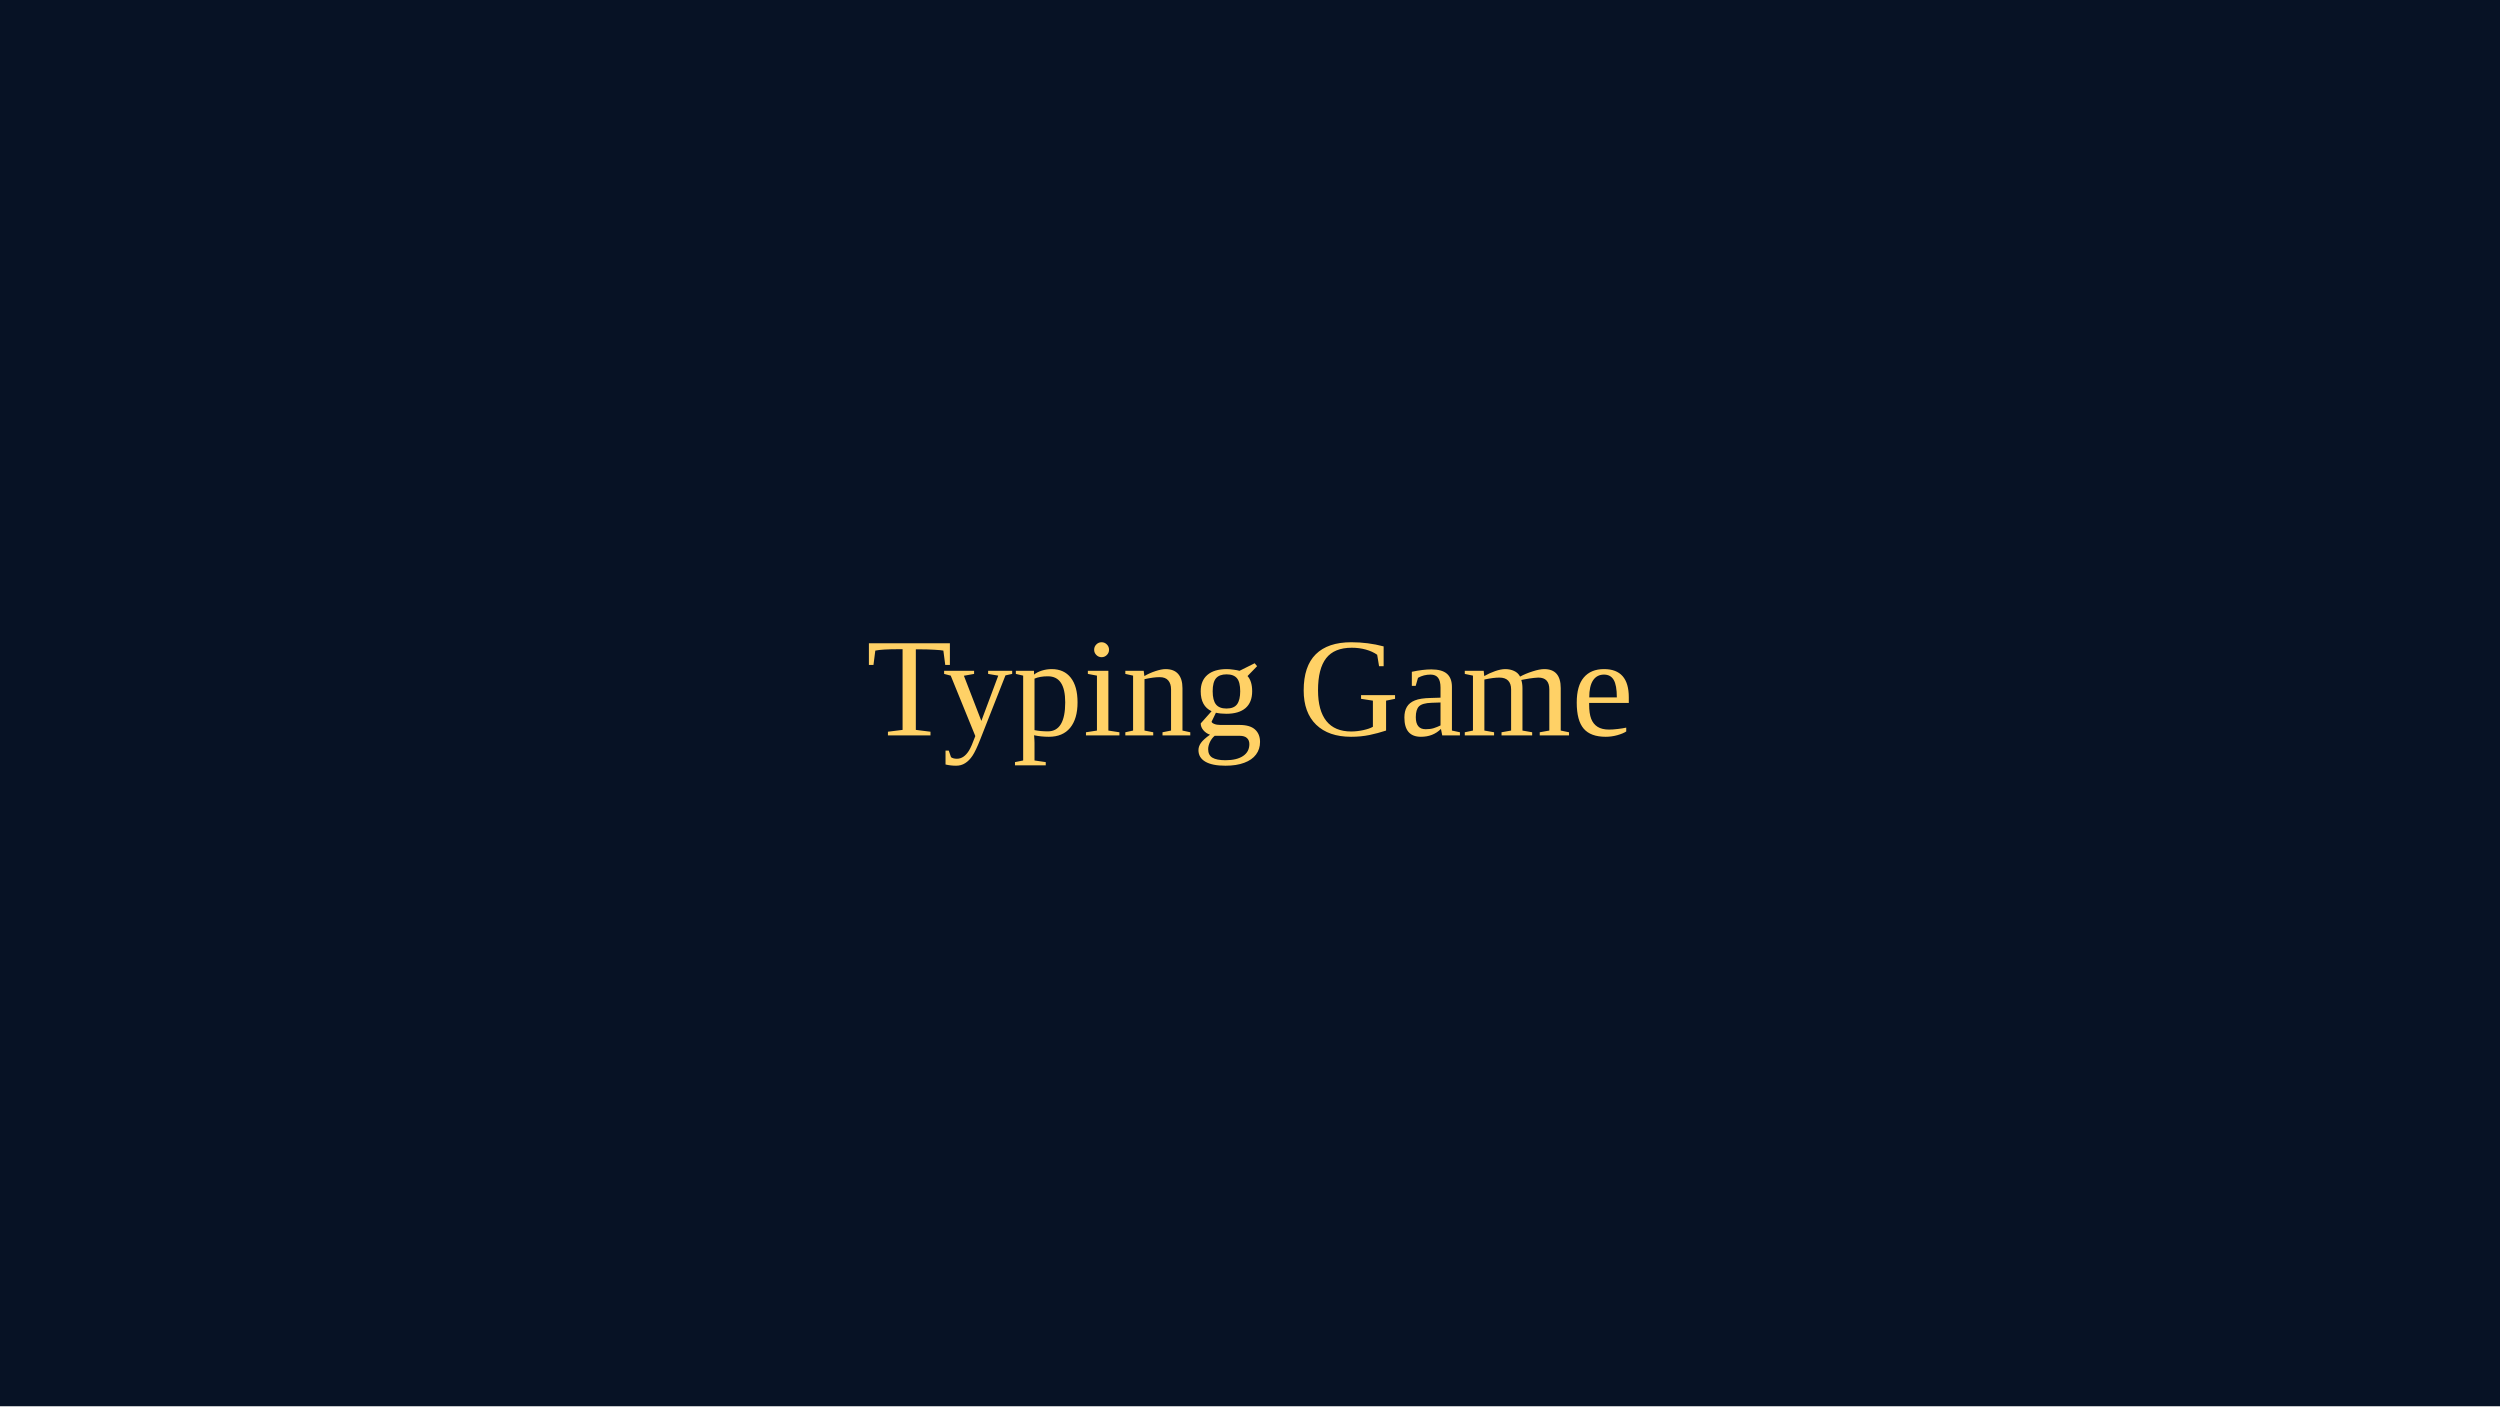
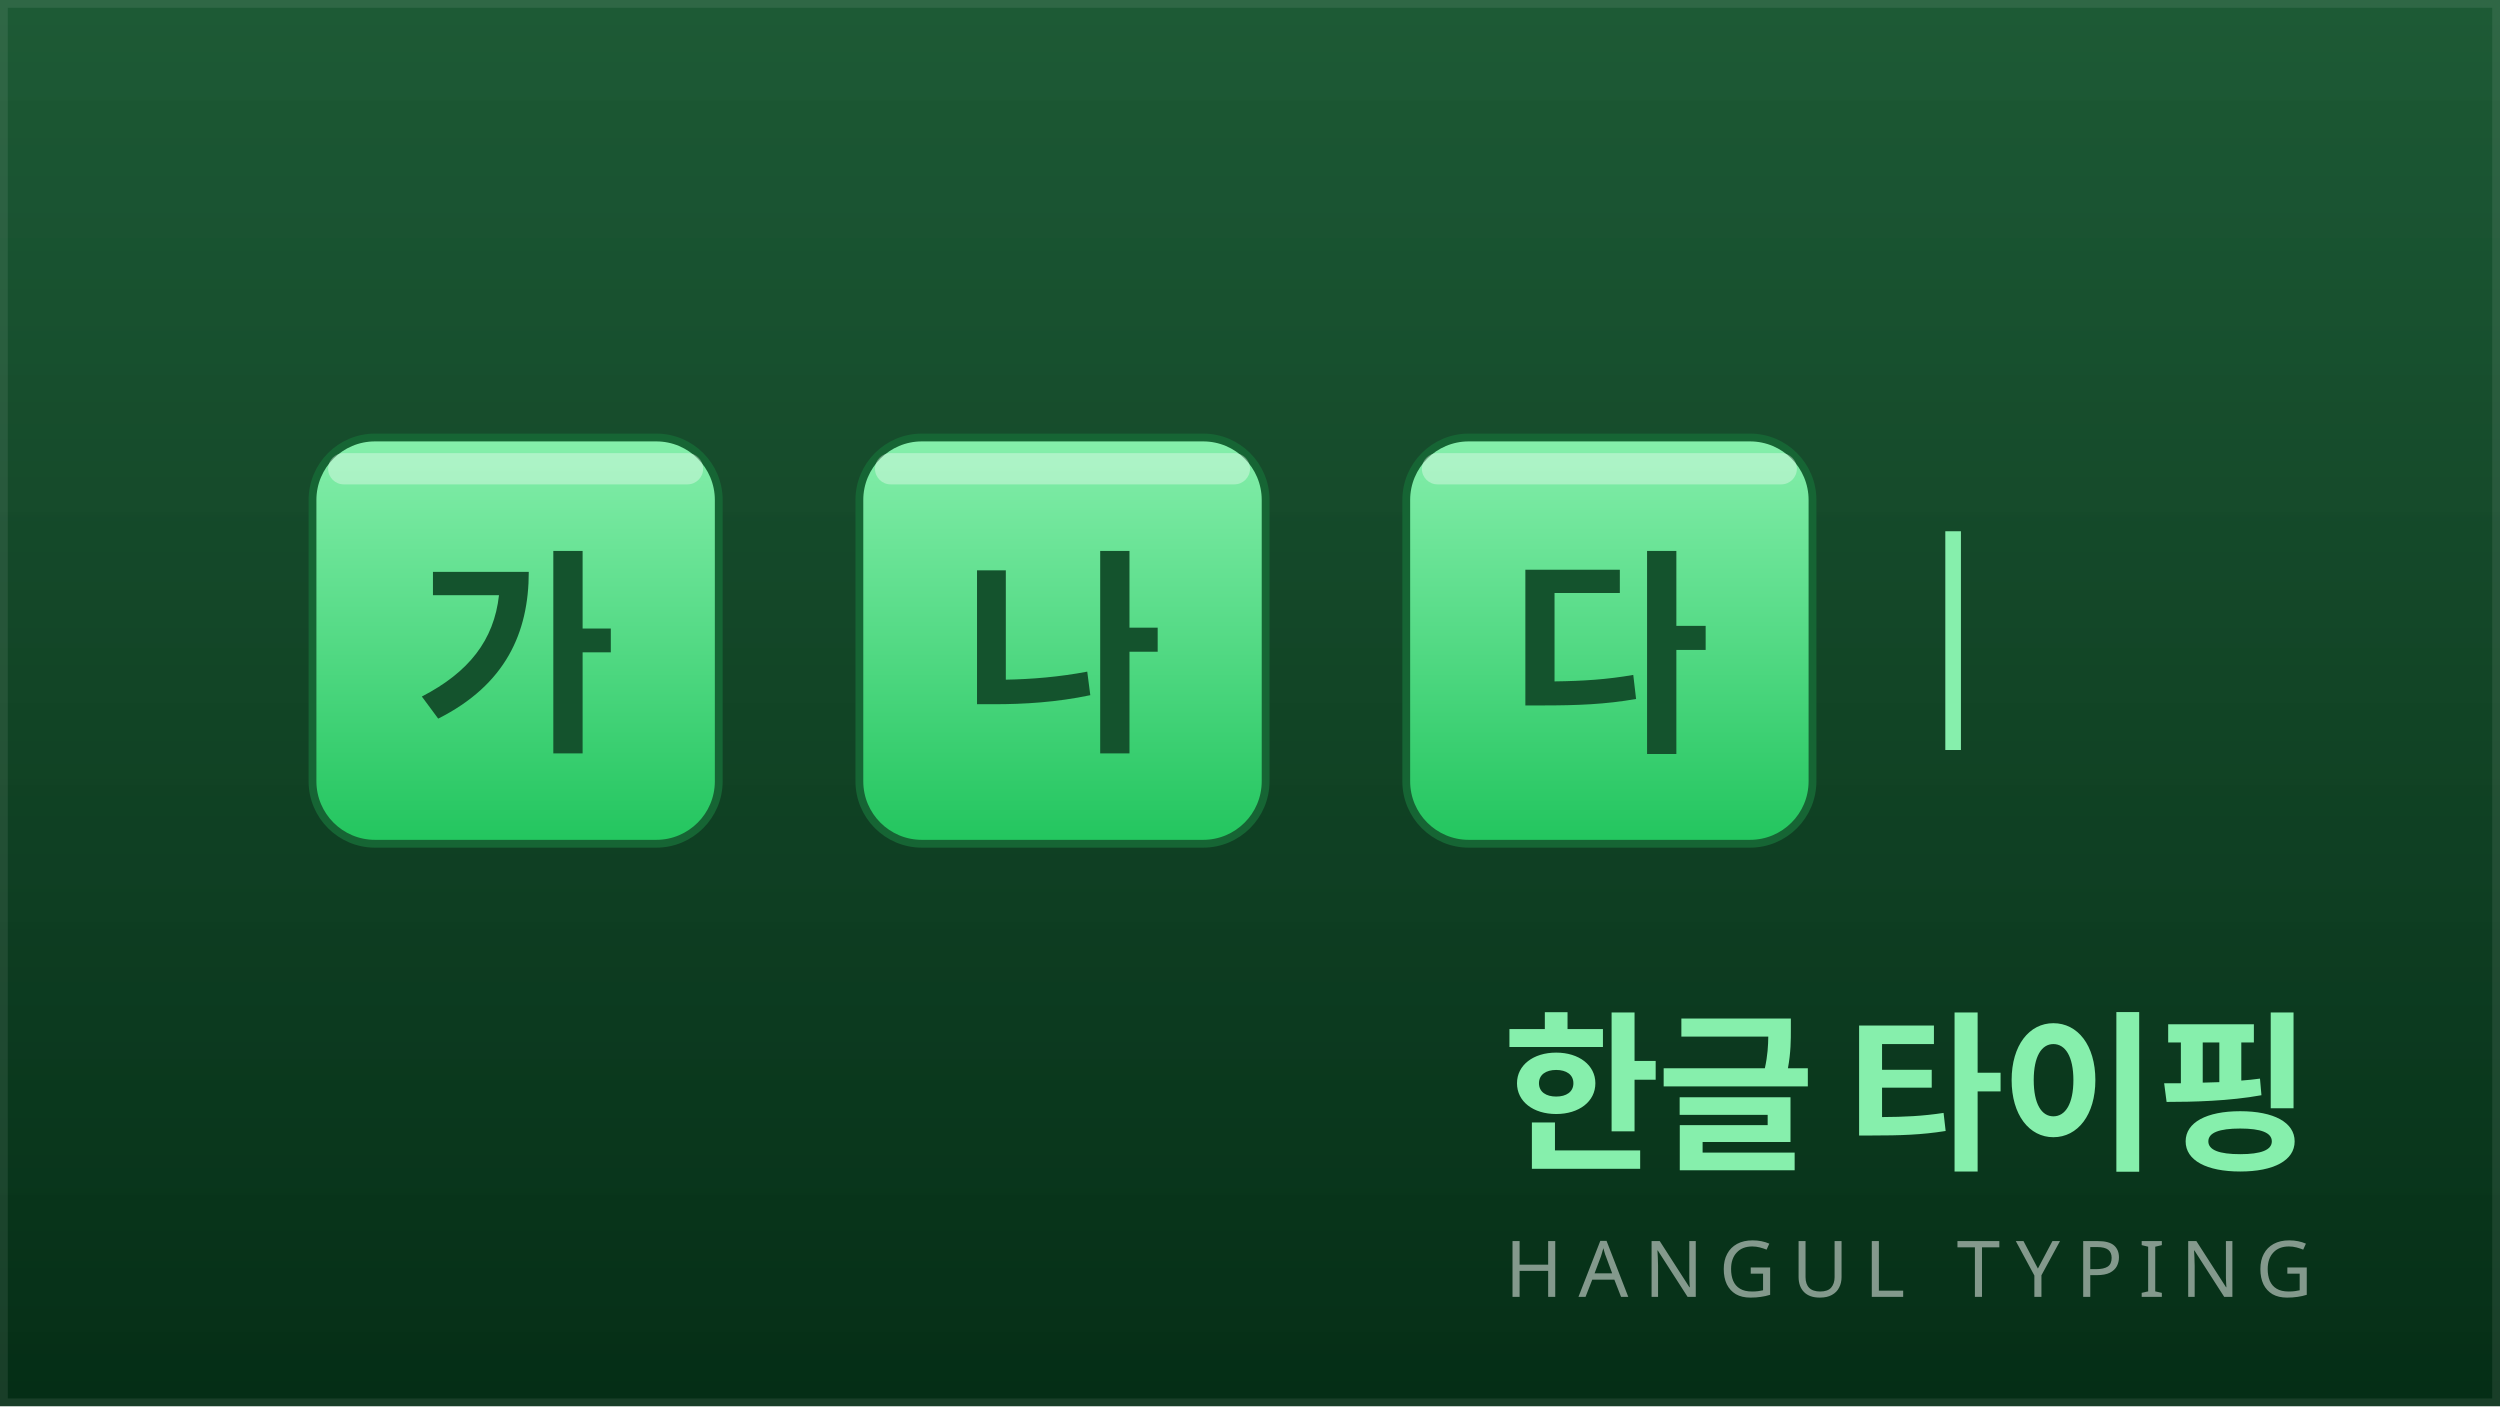
- <svg xmlns="http://www.w3.org/2000/svg" width="640" height="360">
-   <rect width="100%" height="100%" fill="#071225" />
-   <text x="50%" y="50%" dominant-baseline="middle" text-anchor="middle" fill="#ffd166" font-size="36">Typing Game</text>
+ <svg xmlns="http://www.w3.org/2000/svg" viewBox="0 0 320 180">
+   <defs>
+     <linearGradient id="keyGrad" x1="0" y1="0" x2="0" y2="1">
+       <stop offset="0" stop-color="#86efac" />
+       <stop offset="1" stop-color="#22c55e" />
+     </linearGradient>
+     <linearGradient id="bg" x1="0" y1="0" x2="0" y2="1">
+       <stop offset="0" stop-color="#14532d" />
+       <stop offset="1" stop-color="#052e16" />
+     </linearGradient>
+     <linearGradient id="sheen" x1="0" y1="0" x2="0" y2="1">
+       <stop offset="0" stop-color="#ffffff" stop-opacity="0.04" />
+       <stop offset="1" stop-color="#ffffff" stop-opacity="0" />
+     </linearGradient>
+   </defs>
+   <rect width="320" height="180" fill="url(#bg)" />
+   <rect width="320" height="180" fill="url(#sheen)" />
+   <rect x="0.5" y="0.5" width="319" height="179" fill="none" stroke="rgba(255,255,255,0.08)" stroke-width="1" />
+   <g font-family="'Pretendard', sans-serif" font-weight="900">
+     <g transform="translate(40, 56)">
+       <rect width="52" height="52" rx="8" fill="url(#keyGrad)" stroke="#166534" stroke-width="1" />
+       <rect x="2" y="2" width="48" height="4" fill="rgba(255,255,255,0.35)" rx="2" />
+       <text x="26" y="38" text-anchor="middle" font-size="28" fill="#14532d">가</text>
+     </g>
+     <g transform="translate(110, 56)">
+       <rect width="52" height="52" rx="8" fill="url(#keyGrad)" stroke="#166534" stroke-width="1" />
+       <rect x="2" y="2" width="48" height="4" fill="rgba(255,255,255,0.35)" rx="2" />
+       <text x="26" y="38" text-anchor="middle" font-size="28" fill="#14532d">나</text>
+     </g>
+     <g transform="translate(180, 56)">
+       <rect width="52" height="52" rx="8" fill="url(#keyGrad)" stroke="#166534" stroke-width="1" />
+       <rect x="2" y="2" width="48" height="4" fill="rgba(255,255,255,0.35)" rx="2" />
+       <text x="26" y="38" text-anchor="middle" font-size="28" fill="#14532d">다</text>
+     </g>
+   </g>
+   <line x1="250" y1="68" x2="250" y2="96" stroke="#86efac" stroke-width="2">
+     <animate attributeName="opacity" values="1;0;1" dur="1s" repeatCount="indefinite" />
+   </line>
+   <g font-family="'Pretendard', 'Noto Sans KR', 'Apple SD Gothic Neo', sans-serif">
+     <text x="296" y="148" text-anchor="end" font-size="22" font-weight="900" fill="#86efac" letter-spacing="-0.5">한글 타이핑</text>
+     <text x="296" y="166" text-anchor="end" font-size="10" font-weight="500" fill="rgba(255,255,255,0.5)" letter-spacing="2">HANGUL TYPING</text>
+   </g>
</svg>
